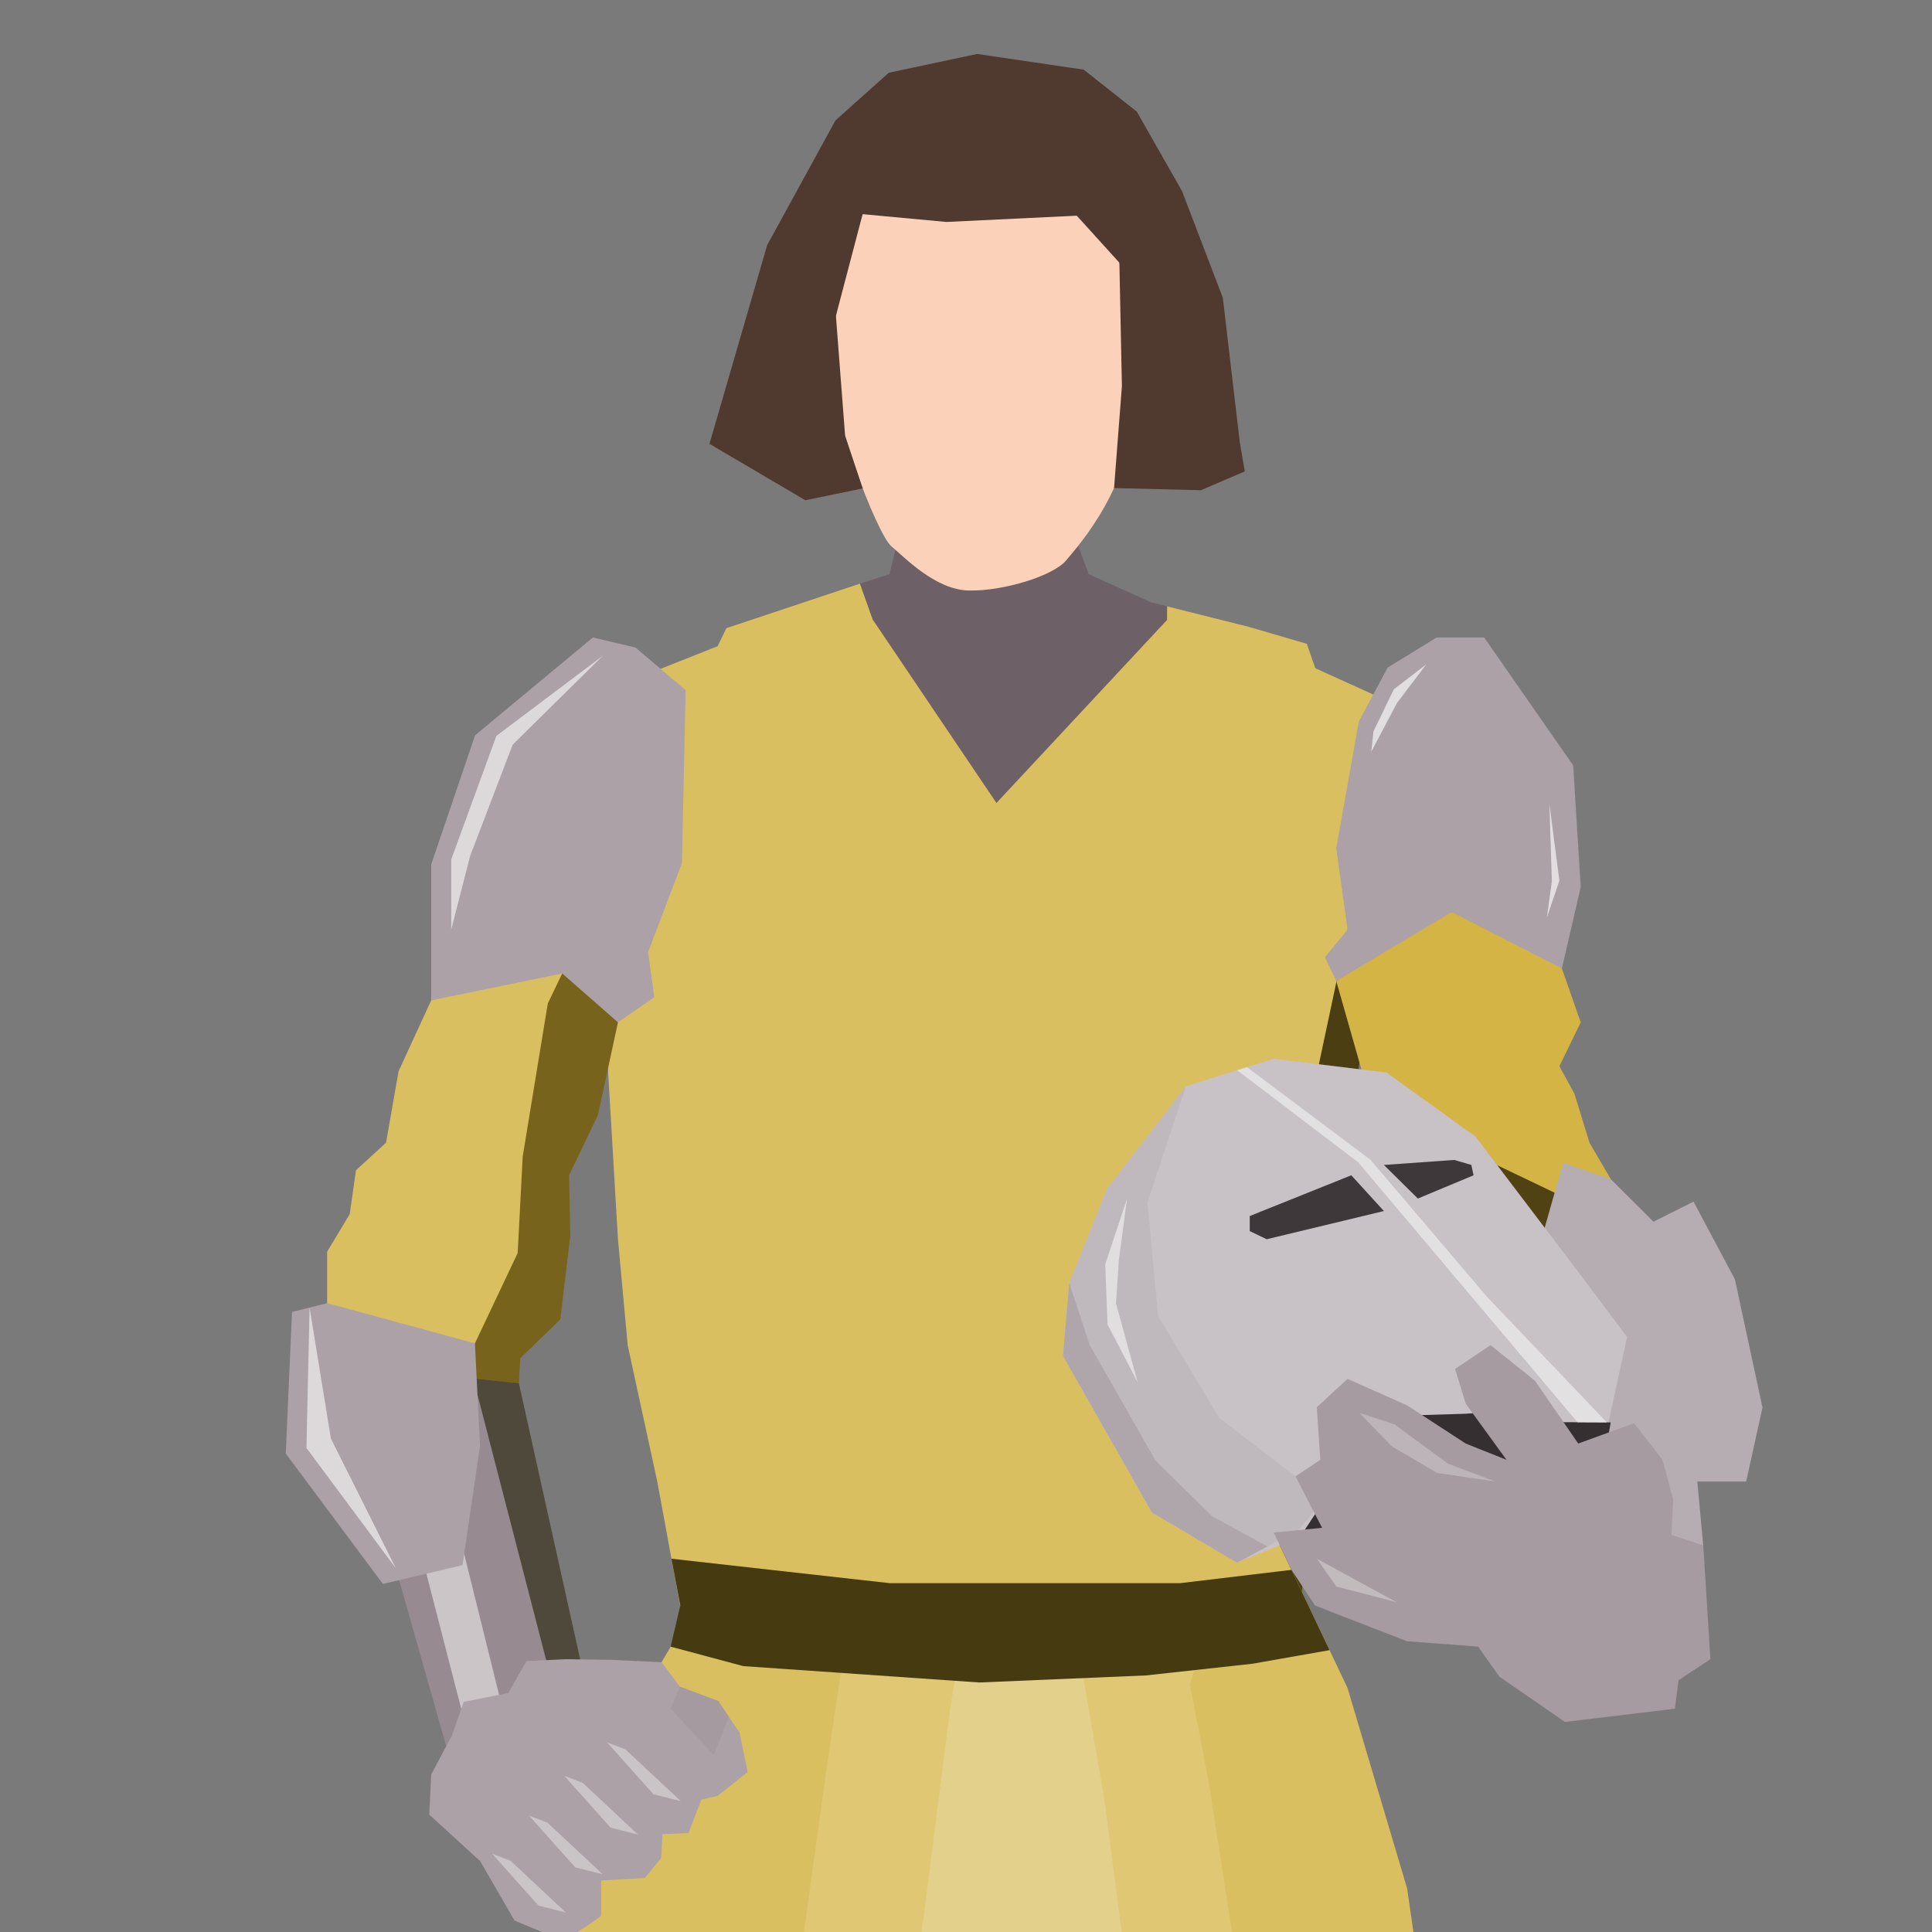
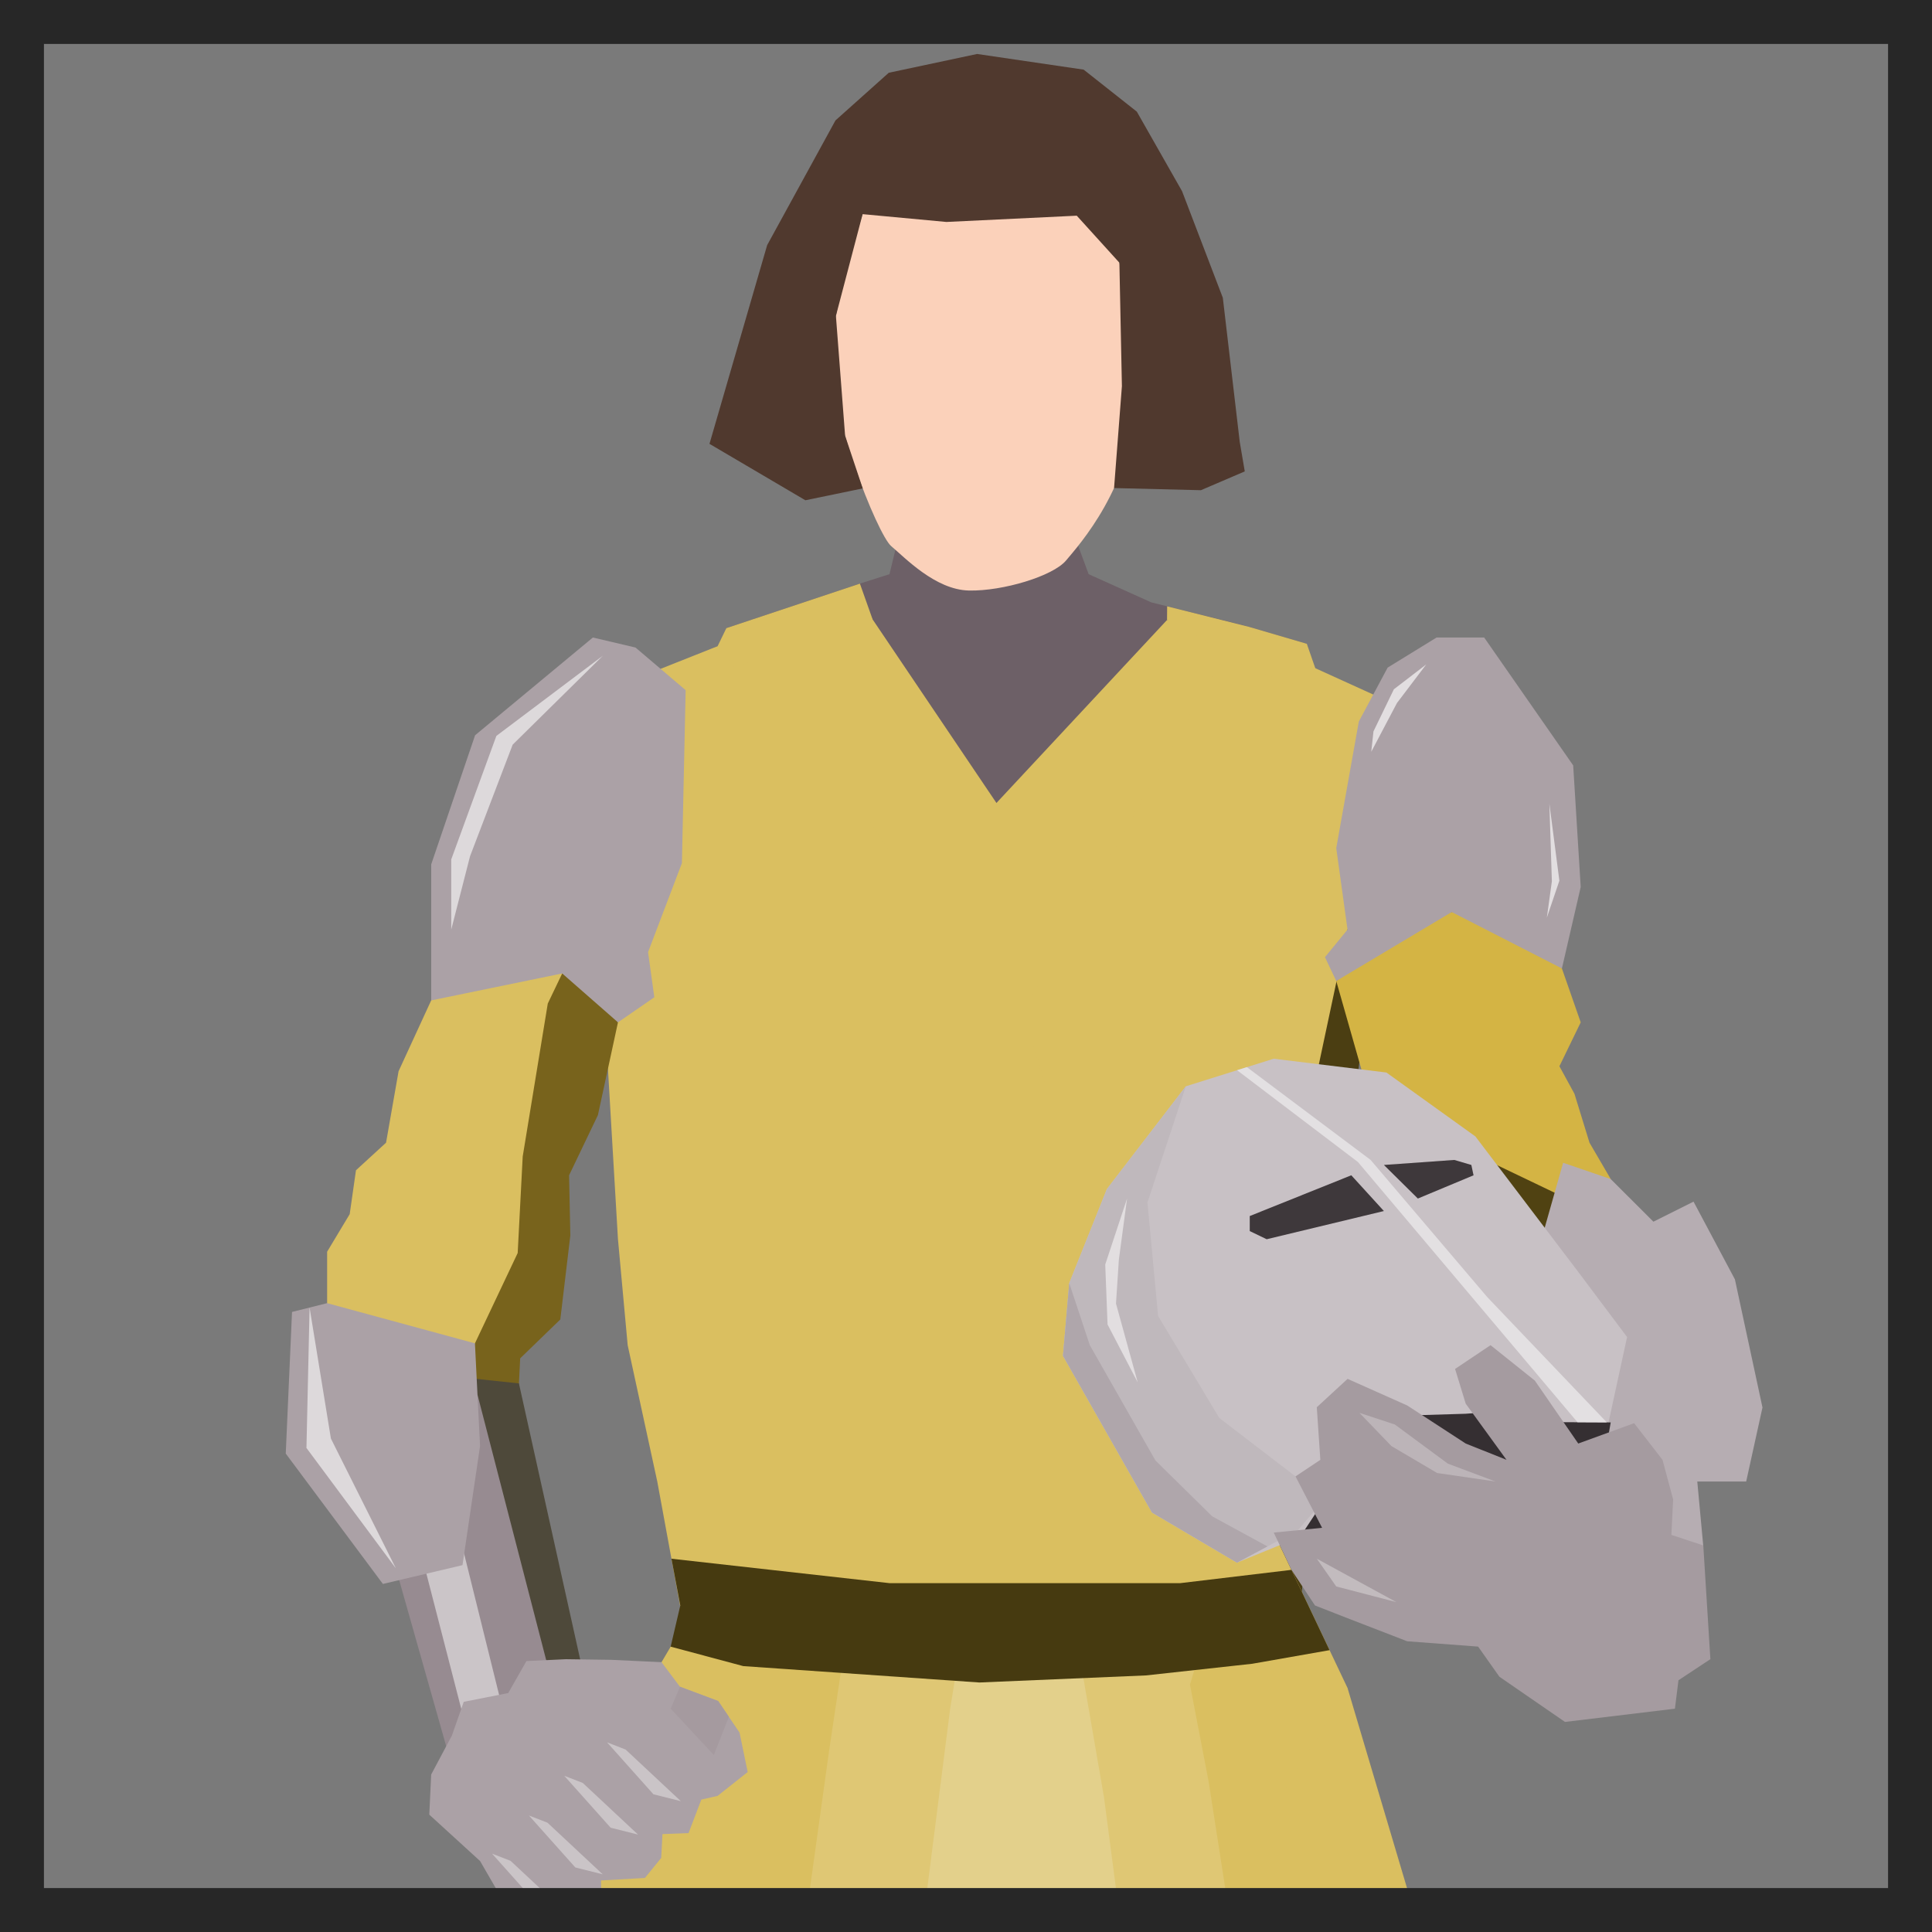
<svg xmlns="http://www.w3.org/2000/svg" width="199.606mm" height="199.606mm" viewBox="0 0 199.606 199.606" version="1.1" id="svg5" xml:space="preserve">
  <defs id="defs2" />
-   <g id="layer1" transform="translate(-5.056987,-38.51804)">
-     <path style="fill:#7a7a7a;fill-opacity:1;stroke:none;stroke-width:0.39" d="M 5.057,138.321 V 38.518 H 104.86 204.663 v 99.803 99.803 H 104.86 5.057 Z" id="path15635-8-2" />
-     <g id="g70-7" transform="matrix(1.958017,0,0,1.958017,238.7424,904.8068)">
-       <path style="fill:#beb7b7;fill-opacity:1;stroke-width:1" d="m -93.367,-289.6 -3.181,11.319 h -1.123 v 15.061 l -0.561,16.183 0.187,2.993 2.526,2.806 4.584,-3.742 2.526,-13.845 3.368,-8.793 2.339,-9.542 0.187,-11.412 24.322,0.468 -0.374,15.341 1.403,11.038 1.497,6.735 0.468,8.325 0.374,3.181 3.835,2.245 5.145,-4.022 -0.561,-12.161 0.935,-14.686 0.374,-9.822 -2.245,-12.628 -44.153,-1.497 z" id="path19-7-8" />
-       <path style="fill:#b4acac;fill-opacity:1;stroke-width:1" d="m -98.231,-247.037 3.274,2.152 4.022,-0.093 0.748,2.526 0.281,5.987 -9.635,0.561 -11.506,-0.187 -0.748,-2.619 -0.094,-2.526 2.713,1.31 4.303,-1.31 4.022,-3.181 z" id="path20-1-8" />
-       <path style="fill:#b4acac;fill-opacity:1;stroke-width:1" d="m -46.034,-247.037 -4.584,2.058 -4.397,-0.093 v 3.835 l -0.374,4.864 13.938,1.216 5.613,0.561 4.022,-0.561 0.935,-1.777 -0.094,-1.59 -1.497,0.842 -2.432,-0.748 -4.49,-1.777 -2.993,-2.619 z" id="path21-1-2" />
-       <path style="fill:#702012;fill-opacity:1;stroke-width:1" d="m -69.213,-352.272 -19.197,66.6 11.722,10.096 4.326,0.791 17.598,-0.377 9.665,-6.768 -12.254,-59.12 z" id="path25-5-9" />
-       <path style="fill:#e2dfdf;fill-opacity:1;stroke-width:1" d="m -96.735,-285.016 v 38.963 l 1.777,1.168 2.713,-38.353 z" id="path28-2-1" />
-       <path style="fill:#dabf60;fill-opacity:1;stroke-width:1" d="m -68.204,-358.449 -18.896,8.232 -5.051,20.393 -2.806,23.573 -4.49,20.954 -1.86,6.941 1.833,1.921 5.986,0.298 12.005,0.728 4.796,-0.165 8.334,0.397 -0.132,-36.248 2.514,-18.785 2.91,15.875 4.68,33.904 -0.122,5.023 7.481,0.495 10.054,-0.265 4.895,-1.72 -6.218,-46.434 -2.807,-19.447 -3.146,-10.583 z" id="path22-7-3" />
-       <path style="fill:#4b3e12;fill-opacity:1;stroke-width:1" d="m -45.098,-404.098 -5.792,-3.504 -8.146,9.865 -4.223,13.938 7.887,28.62 4.508,-0.931 1.463,-16.37 2.546,-19.876 z" id="path51-6-5" />
-       <path style="fill:#6d6067;fill-opacity:1;stroke-width:1" d="m -71.594,-413.126 3.704,1.091 3.109,-0.331 2.216,-1.554 0.661,1.786 3.307,1.488 4.928,1.224 3.274,0.959 -1.463,3.346 -4.788,7.402 -6.346,4.421 -8.14,0.639 -3.704,-1.488 -4.829,-6.466 -0.728,-5.87 -0.628,-2.811 7.045,-2.348 1.562,-0.496 0.455,-1.885 z" id="path66-1-9" />
-       <path style="fill:#fbd1ba;fill-opacity:1;stroke-width:1" d="m -67.657,-434.938 -5.379,1.403 c 0,0 -2.152,6.034 -2.432,9.354 -0.281,3.321 2.44,9.977 3.145,10.566 0.705,0.589 2.323,2.307 4.105,2.343 1.792,0.037 4.437,-0.763 5.124,-1.589 0.687,-0.826 3.482,-3.883 3.716,-8.56 0.234,-4.677 -2.339,-12.254 -2.339,-12.254 z" id="path69-4-8" />
-       <path style="fill:#dabf60;fill-opacity:1;stroke-width:1" d="m -73.909,-410.645 7.139,10.583 9.001,-9.657 6.879,2.117 -8.334,21.431 3.189,16.404 7.791,16.404 -3.969,6.482 -30.427,1.587 -4.459,-4.923 9.883,-16.772 3.307,-20.373 -6.085,-21.564 z" id="path30-2-4" />
-       <path style="fill:#dfc774;fill-opacity:1;stroke-width:1" d="m -66.77,-358.083 -3.585,69.746 -2.165,12.96 0.318,1.185 -8.85,0.071 0.628,-16.702 1.191,-16.999 0.695,-13.891 1.025,-14.585 1.918,-13.791 0.822,-5.498 z" id="path24-3-0" />
-       <path style="fill:#e3d08b;fill-opacity:1;stroke-width:1" d="m -65.336,-357.718 -0.238,21.288 -0.397,6.218 -2.719,26.458 0.842,31.493 -6.06,-0.736 v -12.336 l 0.198,-23.482 0.827,-13.428 1.091,-10.385 1.224,-8.996 1.356,-10.649 1.009,-6.177 z" id="path23-2-7" />
-       <path style="fill:#dfc774;fill-opacity:1;stroke-width:1" d="m -56.022,-355.345 -9.315,-2.373 1.576,18.306 3.087,25.21 3.648,24.134 -0.047,16.23 10.337,0.047 -0.327,-10.851 -1.464,-13.826 -1.764,-13.863 -2.479,-18.101 -2.806,-18.007 -0.982,-5.098 z" id="path27-2-6" />
-       <path style="fill:#e2dfdf;fill-opacity:1;stroke-width:1" d="m -54.763,-275.162 -2.005,2.674 1.38,10.109 1.31,4.864 1.029,7.484 0.234,5.005 2.198,0.047 -0.374,-8.419 -1.029,-6.361 -1.216,-7.858 z" id="path29-1-3" />
-       <path style="fill:#e3d08b;fill-opacity:1;stroke-width:1" d="m -62.73,-357.054 -4.04,-1.029 1.195,21.654 3.524,29.412 2.3,16.666 0.34,18.091 5.285,-0.455 0.047,-14.92 -1.076,-13.424 -1.871,-15.388 -1.871,-14.406 -2.198,-16.744 z" id="path26-6-6" />
-       <path style="fill:#dabf60;fill-opacity:1;stroke-width:1" d="m -83.169,-356.11 -1.498,-8.15 -1.561,-7.191 -0.513,-5.592 -0.529,-8.996 -0.578,-8.331 3.356,-12.77 4.498,-1.786 7.581,11.375 -0.187,18.523 -4.116,20.579 z" id="path50-8-1" />
-       <path style="fill:#78631c;fill-opacity:1;stroke-width:1" d="m -88.924,-392.654 2.183,4.167 -1.058,4.895 -1.521,3.175 0.066,3.175 -0.529,4.432 -2.117,2.051 -0.132,2.646 -1.984,1.984 -4.763,0.728 -0.364,-4.796 6.846,-20.737 z" id="path32-5-5" />
-       <path style="fill:#4e493a;fill-opacity:1;stroke-width:1" d="m -88.378,-353.265 -3.589,-16.171 -7.177,-0.761 7.226,18.624 z" id="path37-7-4" />
-       <path style="fill:#dabf60;fill-opacity:1;stroke-width:1" d="m -94.877,-393.381 -3.44,7.474 -0.661,3.77 -1.587,1.455 -0.331,2.315 -1.191,1.984 v 2.712 l -0.661,2.183 7.21,2.58 3.506,-7.408 0.265,-5.093 1.323,-8.07 1.521,-3.175 z" id="path31-6-2" />
-       <path style="fill:#aba1a6;fill-opacity:1;stroke-width:1" d="m -88.064,-408.793 2.249,0.529 2.646,2.249 -0.198,9.128 -1.786,4.696 0.331,2.381 -1.918,1.323 -2.943,-2.58 -6.912,1.422 v -7.177 l 2.315,-6.813 z" id="path33-1-0" />
-       <path style="fill:#978b91;fill-opacity:1;stroke-width:1" d="m -99.728,-364.155 4.303,15.201 9.197,-2.742 -4.3,-3.139 -3.625,-14.005 z" id="path36-8-9" />
-       <path style="fill:#cbc5c8;fill-opacity:1;stroke-width:1" d="m -97.358,-361.367 2.977,11.542 1.852,-1.224 -2.877,-11.609 z" id="path56-9-7" />
-       <path style="fill:#aba1a6;fill-opacity:1;stroke-width:1" d="m -94.288,-371.55 -7.799,-2.12 -1.852,0.463 -0.331,7.474 5.126,6.879 4.2,-0.992 0.926,-6.284 z" id="path34-2-3" />
-       <path style="fill:#aba1a6;fill-opacity:1;stroke-width:1" d="m -95.506,-350.849 -1.091,2.051 -0.099,2.117 2.679,2.447 1.819,3.142 2.573,1.073 c 0,0 1.958,-1.205 1.991,-1.337 0.033,-0.132 0,-1.852 0,-1.852 l 2.315,-0.132 0.86,-1.058 0.066,-1.257 1.377,-0.051 0.673,-1.768 0.86,-0.198 1.587,-1.257 -0.43,-2.084 -1.128,-1.662 -2.014,-0.753 -0.974,-1.299 -2.658,-0.123 -2.387,-0.033 -2.084,0.099 -0.959,1.687 -2.348,0.463 z" id="path35-7-7" />
-       <path style="fill:#d4b444;fill-opacity:1;stroke-width:1" d="m -48.84,-390.669 3.969,-3.373 4.25,-0.529 3.688,3.241 0.992,2.844 -1.124,2.315 0.794,1.455 0.794,2.58 1.12,1.918 -1.98,1.191 -5.622,1.058 -3.307,-1.058 -1.786,-5.358 z" id="path41-9-2" />
-       <path style="fill:#504212;fill-opacity:1;stroke-width:1" d="m -36.338,-379.028 -0.198,7.576 -5.062,-3.74 0.978,-5.887 z" id="path43-5-6" />
-       <path style="fill:#b6adb2;fill-opacity:1;stroke-width:1" d="m -34.358,-380.218 2.253,2.249 2.117,-1.058 2.183,4.101 1.455,6.761 -0.86,3.905 h -2.58 l 0.313,3.375 -3.621,2.437 -2.051,-4.373 -3.92,-10.499 2.2,-7.757 z" id="path44-4-0" />
-       <path style="fill:#dabf60;fill-opacity:1;stroke-width:1" d="m -54.33,-408.661 3.44,1.058 4.002,1.819 1.79,1.685 -0.879,5.871 -2.268,4.846 -2.081,9.78 -7.304,5.632 -4.306,0.761 -3.4,-11.923 z" id="path52-3-1" />
-       <path style="fill:#c8c1c5;fill-opacity:1;stroke-width:1" d="m -60.944,-379.689 4.167,-5.424 4.637,-1.455 5.946,0.728 4.696,3.373 5.424,7.144 2.58,3.44 -1.105,5.085 -3.922,4.241 -8.797,-0.992 -2.27,1.733 -4.49,1.839 -4.485,-2.646 -4.696,-8.268 0.331,-3.836 z" id="path39-1-6" />
-       <path style="fill:#352f32;fill-opacity:1;stroke-width:1" d="m -50.864,-361.161 3.017,-4.571 2.749,-2.009 3.087,-0.093 4.259,-0.33 0.534,0.773 2.86,0.013 -0.79,4.556 -8.797,2.466 z" id="path40-2-5" />
-       <path style="fill:#bfb8bc;fill-opacity:1;stroke-width:1" d="m -56.777,-385.113 -2.025,6.131 0.561,5.987 3.229,5.383 4.021,3.083 1.636,1.082 -1.508,1.756 -3.214,1.713 -4.485,-2.646 -4.696,-8.268 0.331,-3.836 1.984,-4.961 z" id="path45-3-7" />
-       <path style="fill:#a59ba0;fill-opacity:1;stroke-width:1" d="m -49.962,-357.718 -1.243,-1.88 -0.934,-1.967 2.552,-0.251 -1.403,-2.713 1.31,-0.873 -0.187,-2.776 1.625,-1.497 3.146,1.403 3.087,2.009 2.152,0.86 -2.152,-2.963 -0.561,-1.833 1.871,-1.254 2.339,1.871 2.289,3.319 2.949,-1.074 1.497,1.934 0.561,2.089 -0.093,1.871 1.684,0.557 0.374,6.001 -1.684,1.113 -0.187,1.5 -5.8,0.699 -3.461,-2.385 -1.123,-1.59 -3.742,-0.281 -3.146,-1.216 z" id="path38-3-5" />
-       <path style="fill:#aba1a6;fill-opacity:1;stroke-width:1" d="m -48.84,-390.669 6.094,-3.638 5.813,2.977 0.992,-4.299 -0.397,-6.416 -4.696,-6.747 h -2.514 l -2.58,1.587 -1.521,2.844 -1.191,6.681 0.595,4.299 -1.191,1.455 z" id="path42-4-4" />
-       <path style="fill:#3e383b;fill-opacity:1;stroke-width:1" d="m -48.046,-380.417 -5.358,2.15 v 0.794 l 0.893,0.43 6.185,-1.488 z" id="path46-1-1" />
-       <path style="fill:#3e383b;fill-opacity:1;stroke-width:1" d="m -46.326,-380.962 3.715,-0.265 0.899,0.265 0.116,0.546 -2.938,1.226 z" id="path47-1-2" />
-       <path style="fill:#afa6ab;fill-opacity:1;stroke-width:1" d="m -62.929,-374.728 1.086,3.277 3.461,6.08 2.993,2.947 2.917,1.59 -1.607,0.857 -4.485,-2.646 -4.696,-8.268 z" id="path48-3-0" />
-       <path style="fill:#e3e0e2;fill-opacity:1;stroke-width:1" d="m -53.555,-386.124 6.529,4.897 6.151,7.234 6.31,6.614 -0.595,-0.003 -0.95,-0.004 -11.586,-13.731 -6.377,-4.844 z" id="path49-8-0" />
-       <path style="fill:#463a10;fill-opacity:1;stroke-width:1" d="m -83.918,-360.185 11.505,1.289 h 15.341 l 5.866,-0.701 2.013,4.237 -4.077,0.717 -5.603,0.615 -8.799,0.374 -12.459,-0.865 -3.829,-1.026 0.508,-2.172 z" id="path53-7-1" />
-       <path style="fill:#cac4c7;fill-opacity:1;stroke-width:0.69" d="m -93.384,-344.623 2.447,2.741 1.446,0.363 -2.916,-2.725 z" id="path54-4-4" />
-       <path style="fill:#cac4c7;fill-opacity:1;stroke-width:0.69" d="m -91.438,-346.636 2.447,2.741 1.446,0.363 -2.916,-2.725 z" id="path54-8-2-6" />
-       <path style="fill:#cac4c7;fill-opacity:1;stroke-width:0.69" d="m -89.575,-348.733 2.447,2.741 1.446,0.363 -2.916,-2.725 z" id="path54-8-4-7-0" />
-       <path style="fill:#cac4c7;fill-opacity:1;stroke-width:0.69" d="m -87.316,-350.496 2.447,2.741 1.446,0.363 -2.916,-2.725 z" id="path54-8-4-5-7-7" />
-       <path style="fill:#a59a9f;fill-opacity:1;stroke-width:1" d="m -83.959,-352.272 2.278,2.447 0.792,-2.021 -0.564,-0.831 -2.014,-0.753 z" id="path55-9-1" />
-       <path style="fill:#ddd9db;fill-opacity:1;stroke-width:1" d="m -103.013,-373.438 -0.165,7.408 4.718,6.353 -3.428,-6.849 z" id="path57-3-7" />
-       <path style="fill:#ddd9db;fill-opacity:1;stroke-width:1" d="m -87.535,-407.834 -5.622,4.233 -2.381,6.515 v 3.704 l 0.992,-3.87 2.249,-5.887 z" id="path58-1-7" />
-       <path style="fill:#bcb4b8;fill-opacity:1;stroke-width:1" d="m -47.616,-367.882 1.868,0.615 2.795,2.064 2.514,0.943 -3.076,-0.447 -2.414,-1.422 z" id="path59-9-7" />
-       <path style="fill:#c2bbbe;fill-opacity:1;stroke-width:1" d="m -49.865,-360.185 1.025,1.464 3.175,0.827 z" id="path60-8-7" />
-       <path style="fill:#e2dee0;fill-opacity:1;stroke-width:1" d="m -59.878,-379.19 -1.152,3.481 0.123,3.164 1.591,3.056 -1.146,-4.158 0.151,-2.318 z" id="path61-6-3" />
-       <path style="fill:#e2dee0;fill-opacity:1;stroke-width:1" d="m -44.093,-407.372 -1.707,1.31 -1.076,2.222 -0.117,1.076 1.356,-2.572 z" id="path62-5-3" />
-       <path style="fill:#e2dee0;fill-opacity:1;stroke-width:1" d="m -37.595,-400.029 0.132,4.101 -0.265,1.918 0.661,-1.951 z" id="path63-0-5" />
-       <path style="fill:#e2dee0;fill-opacity:1;stroke-width:1" d="m -109.176,-239.928 3.531,0.023 4.443,-1.567 2.409,-2.292 -4.373,2.292 -3.017,0.632 z" id="path64-2-9" />
-       <path style="fill:#e2dee0;fill-opacity:1;stroke-width:1" d="m -33.686,-238.057 -7.812,-0.642 -3.803,-1.951 4.101,1.323 4.053,0.008 z" id="path65-8-9" />
-       <path style="fill:#dabf60;fill-opacity:1;stroke-width:1" d="m -73.305,-409.75 -0.67,-1.887 -7.045,2.348 -0.464,0.955 0.929,1.124 z" id="path67-6-8" />
-       <path style="fill:#dabf60;fill-opacity:1;stroke-width:1" d="m -57.769,-409.719 0.006,-0.719 4.308,1.079 3.062,0.897 0.509,1.468 -1.487,0.771 z" id="path68-0-1" />
-       <path style="fill:#50392e;fill-opacity:1;stroke-width:1" d="m -62.532,-431.051 -6.879,0.331 -4.421,-0.412 -1.409,5.366 0.485,6.325 0.93,2.781 -3.026,0.625 -5.06,-2.977 3.043,-10.484 3.605,-6.582 2.811,-2.514 4.663,-0.992 5.622,0.827 2.805,2.216 2.388,4.2 2.15,5.622 0.893,7.607 0.265,1.554 -2.315,0.992 -4.582,-0.113 0.414,-5.377 -0.133,-6.514 z" id="path70-2-8" />
-     </g>
+   <path style="fill:#272727;fill-opacity:1;stroke:none;stroke-width:0.39" d="M 0,99.803 V -2e-6 H 99.803 199.606 V 99.803 199.606 H 99.803 0 Z" id="path15635-8-2" />
+   <path style="fill:#7a7a7a;fill-opacity:1;stroke:none;stroke-width:0.375" d="M 4.033,99.847 V 3.988 H 99.892 195.751 V 99.847 195.706 H 99.892 4.033 Z" id="path15635-8-2-7" />
+   <g id="g70-7" transform="matrix(1.958017,0,0,1.958017,233.6855,866.2888)">
+     <path style="fill:#beb7b7;fill-opacity:1;stroke-width:1" d="m -93.367,-289.6 -3.181,11.319 h -1.123 v 15.061 l -0.561,16.183 0.187,2.993 2.526,2.806 4.584,-3.742 2.526,-13.845 3.368,-8.793 2.339,-9.542 0.187,-11.412 24.322,0.468 -0.374,15.341 1.403,11.038 1.497,6.735 0.468,8.325 0.374,3.181 3.835,2.245 5.145,-4.022 -0.561,-12.161 0.935,-14.686 0.374,-9.822 -2.245,-12.628 -44.153,-1.497 z" id="path19-7-8" />
+     <path style="fill:#b4acac;fill-opacity:1;stroke-width:1" d="m -98.231,-247.037 3.274,2.152 4.022,-0.093 0.748,2.526 0.281,5.987 -9.635,0.561 -11.506,-0.187 -0.748,-2.619 -0.094,-2.526 2.713,1.31 4.303,-1.31 4.022,-3.181 z" id="path20-1-8" />
+     <path style="fill:#b4acac;fill-opacity:1;stroke-width:1" d="m -46.034,-247.037 -4.584,2.058 -4.397,-0.093 v 3.835 l -0.374,4.864 13.938,1.216 5.613,0.561 4.022,-0.561 0.935,-1.777 -0.094,-1.59 -1.497,0.842 -2.432,-0.748 -4.49,-1.777 -2.993,-2.619 z" id="path21-1-2" />
+     <path style="fill:#702012;fill-opacity:1;stroke-width:1" d="m -69.213,-352.272 -19.197,66.6 11.722,10.096 4.326,0.791 17.598,-0.377 9.665,-6.768 -12.254,-59.12 z" id="path25-5-9" />
+     <path style="fill:#e2dfdf;fill-opacity:1;stroke-width:1" d="m -96.735,-285.016 v 38.963 l 1.777,1.168 2.713,-38.353 z" id="path28-2-1" />
+     <path style="fill:#dabf60;fill-opacity:1;stroke-width:1" d="m -68.204,-358.449 -18.896,8.232 -5.051,20.393 -2.806,23.573 -4.49,20.954 -1.86,6.941 1.833,1.921 5.986,0.298 12.005,0.728 4.796,-0.165 8.334,0.397 -0.132,-36.248 2.514,-18.785 2.91,15.875 4.68,33.904 -0.122,5.023 7.481,0.495 10.054,-0.265 4.895,-1.72 -6.218,-46.434 -2.807,-19.447 -3.146,-10.583 z" id="path22-7-3" />
+     <path style="fill:#4b3e12;fill-opacity:1;stroke-width:1" d="m -45.098,-404.098 -5.792,-3.504 -8.146,9.865 -4.223,13.938 7.887,28.62 4.508,-0.931 1.463,-16.37 2.546,-19.876 z" id="path51-6-5" />
+     <path style="fill:#6d6067;fill-opacity:1;stroke-width:1" d="m -71.594,-413.126 3.704,1.091 3.109,-0.331 2.216,-1.554 0.661,1.786 3.307,1.488 4.928,1.224 3.274,0.959 -1.463,3.346 -4.788,7.402 -6.346,4.421 -8.14,0.639 -3.704,-1.488 -4.829,-6.466 -0.728,-5.87 -0.628,-2.811 7.045,-2.348 1.562,-0.496 0.455,-1.885 z" id="path66-1-9" />
+     <path style="fill:#fbd1ba;fill-opacity:1;stroke-width:1" d="m -67.657,-434.938 -5.379,1.403 c 0,0 -2.152,6.034 -2.432,9.354 -0.281,3.321 2.44,9.977 3.145,10.566 0.705,0.589 2.323,2.307 4.105,2.343 1.792,0.037 4.437,-0.763 5.124,-1.589 0.687,-0.826 3.482,-3.883 3.716,-8.56 0.234,-4.677 -2.339,-12.254 -2.339,-12.254 z" id="path69-4-8" />
+     <path style="fill:#dabf60;fill-opacity:1;stroke-width:1" d="m -73.909,-410.645 7.139,10.583 9.001,-9.657 6.879,2.117 -8.334,21.431 3.189,16.404 7.791,16.404 -3.969,6.482 -30.427,1.587 -4.459,-4.923 9.883,-16.772 3.307,-20.373 -6.085,-21.564 z" id="path30-2-4" />
+     <path style="fill:#dfc774;fill-opacity:1;stroke-width:1" d="m -66.77,-358.083 -3.585,69.746 -2.165,12.96 0.318,1.185 -8.85,0.071 0.628,-16.702 1.191,-16.999 0.695,-13.891 1.025,-14.585 1.918,-13.791 0.822,-5.498 z" id="path24-3-0" />
+     <path style="fill:#e3d08b;fill-opacity:1;stroke-width:1" d="m -65.336,-357.718 -0.238,21.288 -0.397,6.218 -2.719,26.458 0.842,31.493 -6.06,-0.736 v -12.336 l 0.198,-23.482 0.827,-13.428 1.091,-10.385 1.224,-8.996 1.356,-10.649 1.009,-6.177 z" id="path23-2-7" />
+     <path style="fill:#dfc774;fill-opacity:1;stroke-width:1" d="m -56.022,-355.345 -9.315,-2.373 1.576,18.306 3.087,25.21 3.648,24.134 -0.047,16.23 10.337,0.047 -0.327,-10.851 -1.464,-13.826 -1.764,-13.863 -2.479,-18.101 -2.806,-18.007 -0.982,-5.098 z" id="path27-2-6" />
+     <path style="fill:#e2dfdf;fill-opacity:1;stroke-width:1" d="m -54.763,-275.162 -2.005,2.674 1.38,10.109 1.31,4.864 1.029,7.484 0.234,5.005 2.198,0.047 -0.374,-8.419 -1.029,-6.361 -1.216,-7.858 z" id="path29-1-3" />
+     <path style="fill:#e3d08b;fill-opacity:1;stroke-width:1" d="m -62.73,-357.054 -4.04,-1.029 1.195,21.654 3.524,29.412 2.3,16.666 0.34,18.091 5.285,-0.455 0.047,-14.92 -1.076,-13.424 -1.871,-15.388 -1.871,-14.406 -2.198,-16.744 z" id="path26-6-6" />
+     <path style="fill:#dabf60;fill-opacity:1;stroke-width:1" d="m -83.169,-356.11 -1.498,-8.15 -1.561,-7.191 -0.513,-5.592 -0.529,-8.996 -0.578,-8.331 3.356,-12.77 4.498,-1.786 7.581,11.375 -0.187,18.523 -4.116,20.579 z" id="path50-8-1" />
+     <path style="fill:#78631c;fill-opacity:1;stroke-width:1" d="m -88.924,-392.654 2.183,4.167 -1.058,4.895 -1.521,3.175 0.066,3.175 -0.529,4.432 -2.117,2.051 -0.132,2.646 -1.984,1.984 -4.763,0.728 -0.364,-4.796 6.846,-20.737 z" id="path32-5-5" />
+     <path style="fill:#4e493a;fill-opacity:1;stroke-width:1" d="m -88.378,-353.265 -3.589,-16.171 -7.177,-0.761 7.226,18.624 z" id="path37-7-4" />
+     <path style="fill:#dabf60;fill-opacity:1;stroke-width:1" d="m -94.877,-393.381 -3.44,7.474 -0.661,3.77 -1.587,1.455 -0.331,2.315 -1.191,1.984 v 2.712 l -0.661,2.183 7.21,2.58 3.506,-7.408 0.265,-5.093 1.323,-8.07 1.521,-3.175 z" id="path31-6-2" />
+     <path style="fill:#aba1a6;fill-opacity:1;stroke-width:1" d="m -88.064,-408.793 2.249,0.529 2.646,2.249 -0.198,9.128 -1.786,4.696 0.331,2.381 -1.918,1.323 -2.943,-2.58 -6.912,1.422 v -7.177 l 2.315,-6.813 z" id="path33-1-0" />
+     <path style="fill:#978b91;fill-opacity:1;stroke-width:1" d="m -99.728,-364.155 4.303,15.201 9.197,-2.742 -4.3,-3.139 -3.625,-14.005 z" id="path36-8-9" />
+     <path style="fill:#cbc5c8;fill-opacity:1;stroke-width:1" d="m -97.358,-361.367 2.977,11.542 1.852,-1.224 -2.877,-11.609 z" id="path56-9-7" />
+     <path style="fill:#aba1a6;fill-opacity:1;stroke-width:1" d="m -94.288,-371.55 -7.799,-2.12 -1.852,0.463 -0.331,7.474 5.126,6.879 4.2,-0.992 0.926,-6.284 z" id="path34-2-3" />
+     <path style="fill:#aba1a6;fill-opacity:1;stroke-width:1" d="m -95.506,-350.849 -1.091,2.051 -0.099,2.117 2.679,2.447 1.819,3.142 2.573,1.073 c 0,0 1.958,-1.205 1.991,-1.337 0.033,-0.132 0,-1.852 0,-1.852 l 2.315,-0.132 0.86,-1.058 0.066,-1.257 1.377,-0.051 0.673,-1.768 0.86,-0.198 1.587,-1.257 -0.43,-2.084 -1.128,-1.662 -2.014,-0.753 -0.974,-1.299 -2.658,-0.123 -2.387,-0.033 -2.084,0.099 -0.959,1.687 -2.348,0.463 z" id="path35-7-7" />
+     <path style="fill:#d4b444;fill-opacity:1;stroke-width:1" d="m -48.84,-390.669 3.969,-3.373 4.25,-0.529 3.688,3.241 0.992,2.844 -1.124,2.315 0.794,1.455 0.794,2.58 1.12,1.918 -1.98,1.191 -5.622,1.058 -3.307,-1.058 -1.786,-5.358 z" id="path41-9-2" />
+     <path style="fill:#504212;fill-opacity:1;stroke-width:1" d="m -36.338,-379.028 -0.198,7.576 -5.062,-3.74 0.978,-5.887 z" id="path43-5-6" />
+     <path style="fill:#b6adb2;fill-opacity:1;stroke-width:1" d="m -34.358,-380.218 2.253,2.249 2.117,-1.058 2.183,4.101 1.455,6.761 -0.86,3.905 h -2.58 l 0.313,3.375 -3.621,2.437 -2.051,-4.373 -3.92,-10.499 2.2,-7.757 z" id="path44-4-0" />
+     <path style="fill:#dabf60;fill-opacity:1;stroke-width:1" d="m -54.33,-408.661 3.44,1.058 4.002,1.819 1.79,1.685 -0.879,5.871 -2.268,4.846 -2.081,9.78 -7.304,5.632 -4.306,0.761 -3.4,-11.923 z" id="path52-3-1" />
+     <path style="fill:#c8c1c5;fill-opacity:1;stroke-width:1" d="m -60.944,-379.689 4.167,-5.424 4.637,-1.455 5.946,0.728 4.696,3.373 5.424,7.144 2.58,3.44 -1.105,5.085 -3.922,4.241 -8.797,-0.992 -2.27,1.733 -4.49,1.839 -4.485,-2.646 -4.696,-8.268 0.331,-3.836 z" id="path39-1-6" />
+     <path style="fill:#352f32;fill-opacity:1;stroke-width:1" d="m -50.864,-361.161 3.017,-4.571 2.749,-2.009 3.087,-0.093 4.259,-0.33 0.534,0.773 2.86,0.013 -0.79,4.556 -8.797,2.466 z" id="path40-2-5" />
+     <path style="fill:#bfb8bc;fill-opacity:1;stroke-width:1" d="m -56.777,-385.113 -2.025,6.131 0.561,5.987 3.229,5.383 4.021,3.083 1.636,1.082 -1.508,1.756 -3.214,1.713 -4.485,-2.646 -4.696,-8.268 0.331,-3.836 1.984,-4.961 z" id="path45-3-7" />
+     <path style="fill:#a59ba0;fill-opacity:1;stroke-width:1" d="m -49.962,-357.718 -1.243,-1.88 -0.934,-1.967 2.552,-0.251 -1.403,-2.713 1.31,-0.873 -0.187,-2.776 1.625,-1.497 3.146,1.403 3.087,2.009 2.152,0.86 -2.152,-2.963 -0.561,-1.833 1.871,-1.254 2.339,1.871 2.289,3.319 2.949,-1.074 1.497,1.934 0.561,2.089 -0.093,1.871 1.684,0.557 0.374,6.001 -1.684,1.113 -0.187,1.5 -5.8,0.699 -3.461,-2.385 -1.123,-1.59 -3.742,-0.281 -3.146,-1.216 z" id="path38-3-5" />
+     <path style="fill:#aba1a6;fill-opacity:1;stroke-width:1" d="m -48.84,-390.669 6.094,-3.638 5.813,2.977 0.992,-4.299 -0.397,-6.416 -4.696,-6.747 h -2.514 l -2.58,1.587 -1.521,2.844 -1.191,6.681 0.595,4.299 -1.191,1.455 z" id="path42-4-4" />
+     <path style="fill:#3e383b;fill-opacity:1;stroke-width:1" d="m -48.046,-380.417 -5.358,2.15 v 0.794 l 0.893,0.43 6.185,-1.488 z" id="path46-1-1" />
+     <path style="fill:#3e383b;fill-opacity:1;stroke-width:1" d="m -46.326,-380.962 3.715,-0.265 0.899,0.265 0.116,0.546 -2.938,1.226 z" id="path47-1-2" />
+     <path style="fill:#afa6ab;fill-opacity:1;stroke-width:1" d="m -62.929,-374.728 1.086,3.277 3.461,6.08 2.993,2.947 2.917,1.59 -1.607,0.857 -4.485,-2.646 -4.696,-8.268 z" id="path48-3-0" />
+     <path style="fill:#e3e0e2;fill-opacity:1;stroke-width:1" d="m -53.555,-386.124 6.529,4.897 6.151,7.234 6.31,6.614 -0.595,-0.003 -0.95,-0.004 -11.586,-13.731 -6.377,-4.844 z" id="path49-8-0" />
+     <path style="fill:#463a10;fill-opacity:1;stroke-width:1" d="m -83.918,-360.185 11.505,1.289 h 15.341 l 5.866,-0.701 2.013,4.237 -4.077,0.717 -5.603,0.615 -8.799,0.374 -12.459,-0.865 -3.829,-1.026 0.508,-2.172 z" id="path53-7-1" />
+     <path style="fill:#cac4c7;fill-opacity:1;stroke-width:0.69" d="m -93.384,-344.623 2.447,2.741 1.446,0.363 -2.916,-2.725 z" id="path54-4-4" />
+     <path style="fill:#cac4c7;fill-opacity:1;stroke-width:0.69" d="m -91.438,-346.636 2.447,2.741 1.446,0.363 -2.916,-2.725 z" id="path54-8-2-6" />
+     <path style="fill:#cac4c7;fill-opacity:1;stroke-width:0.69" d="m -89.575,-348.733 2.447,2.741 1.446,0.363 -2.916,-2.725 z" id="path54-8-4-7-0" />
+     <path style="fill:#cac4c7;fill-opacity:1;stroke-width:0.69" d="m -87.316,-350.496 2.447,2.741 1.446,0.363 -2.916,-2.725 z" id="path54-8-4-5-7-7" />
+     <path style="fill:#a59a9f;fill-opacity:1;stroke-width:1" d="m -83.959,-352.272 2.278,2.447 0.792,-2.021 -0.564,-0.831 -2.014,-0.753 z" id="path55-9-1" />
+     <path style="fill:#ddd9db;fill-opacity:1;stroke-width:1" d="m -103.013,-373.438 -0.165,7.408 4.718,6.353 -3.428,-6.849 z" id="path57-3-7" />
+     <path style="fill:#ddd9db;fill-opacity:1;stroke-width:1" d="m -87.535,-407.834 -5.622,4.233 -2.381,6.515 v 3.704 l 0.992,-3.87 2.249,-5.887 z" id="path58-1-7" />
+     <path style="fill:#bcb4b8;fill-opacity:1;stroke-width:1" d="m -47.616,-367.882 1.868,0.615 2.795,2.064 2.514,0.943 -3.076,-0.447 -2.414,-1.422 z" id="path59-9-7" />
+     <path style="fill:#c2bbbe;fill-opacity:1;stroke-width:1" d="m -49.865,-360.185 1.025,1.464 3.175,0.827 z" id="path60-8-7" />
+     <path style="fill:#e2dee0;fill-opacity:1;stroke-width:1" d="m -59.878,-379.19 -1.152,3.481 0.123,3.164 1.591,3.056 -1.146,-4.158 0.151,-2.318 z" id="path61-6-3" />
+     <path style="fill:#e2dee0;fill-opacity:1;stroke-width:1" d="m -44.093,-407.372 -1.707,1.31 -1.076,2.222 -0.117,1.076 1.356,-2.572 z" id="path62-5-3" />
+     <path style="fill:#e2dee0;fill-opacity:1;stroke-width:1" d="m -37.595,-400.029 0.132,4.101 -0.265,1.918 0.661,-1.951 z" id="path63-0-5" />
+     <path style="fill:#e2dee0;fill-opacity:1;stroke-width:1" d="m -109.176,-239.928 3.531,0.023 4.443,-1.567 2.409,-2.292 -4.373,2.292 -3.017,0.632 z" id="path64-2-9" />
+     <path style="fill:#e2dee0;fill-opacity:1;stroke-width:1" d="m -33.686,-238.057 -7.812,-0.642 -3.803,-1.951 4.101,1.323 4.053,0.008 z" id="path65-8-9" />
+     <path style="fill:#dabf60;fill-opacity:1;stroke-width:1" d="m -73.305,-409.75 -0.67,-1.887 -7.045,2.348 -0.464,0.955 0.929,1.124 z" id="path67-6-8" />
+     <path style="fill:#dabf60;fill-opacity:1;stroke-width:1" d="m -57.769,-409.719 0.006,-0.719 4.308,1.079 3.062,0.897 0.509,1.468 -1.487,0.771 z" id="path68-0-1" />
+     <path style="fill:#50392e;fill-opacity:1;stroke-width:1" d="m -62.532,-431.051 -6.879,0.331 -4.421,-0.412 -1.409,5.366 0.485,6.325 0.93,2.781 -3.026,0.625 -5.06,-2.977 3.043,-10.484 3.605,-6.582 2.811,-2.514 4.663,-0.992 5.622,0.827 2.805,2.216 2.388,4.2 2.15,5.622 0.893,7.607 0.265,1.554 -2.315,0.992 -4.582,-0.113 0.414,-5.377 -0.133,-6.514 z" id="path70-2-8" />
  </g>
+   <path style="fill:#272727;fill-opacity:1;stroke:none;stroke-width:0.059" d="M 4.54,99.803 V -2e-6 H 2.27 0 v 99.803 99.803 h 2.27 2.27 z" id="path15635-8-2-6" />
+   <path style="fill:#272727;fill-opacity:1;stroke:none;stroke-width:0.059" d="M 199.606,99.803 V -1.5e-6 h -2.27 -2.27 V 99.803 199.606 h 2.27 2.27 z" id="path15635-8-2-6-73" />
+   <path style="fill:#272727;fill-opacity:1;stroke:none;stroke-width:0.059" d="M 99.803,4.54 H 199.606 V 2.27 0 H 99.803 0 v 2.27 2.27 z" id="path15635-8-2-6-7" />
+   <path style="fill:#272727;fill-opacity:1;stroke:none;stroke-width:0.059" d="m 99.803,199.606 h 99.803 v -2.27 -2.27 H 99.803 2e-6 v 2.27 2.27 z" id="path15635-8-2-6-7-5" />
</svg>
